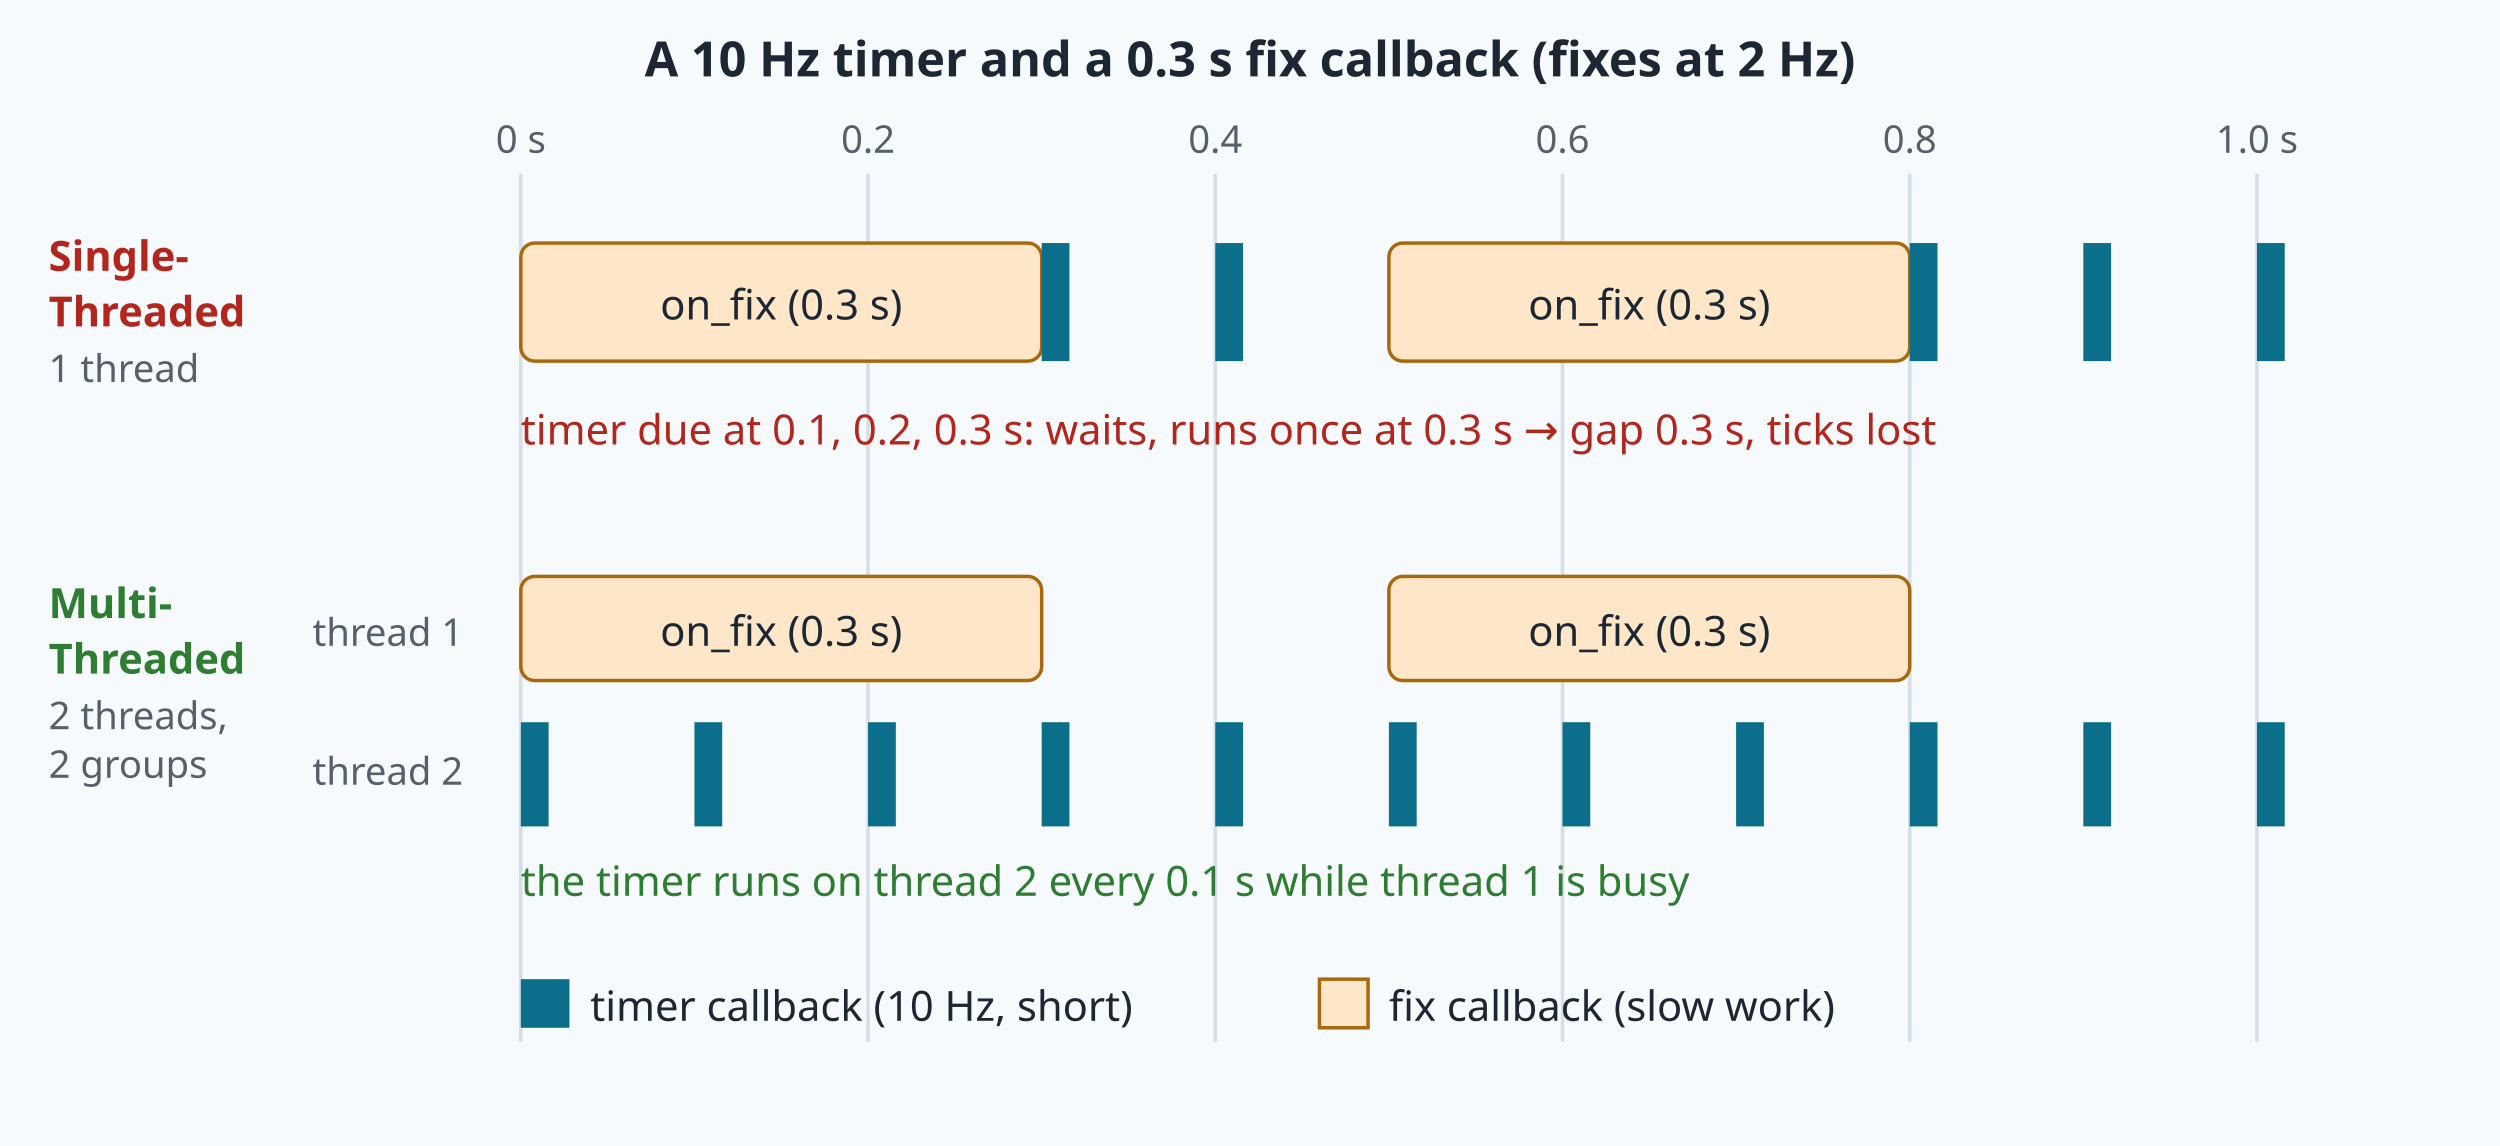
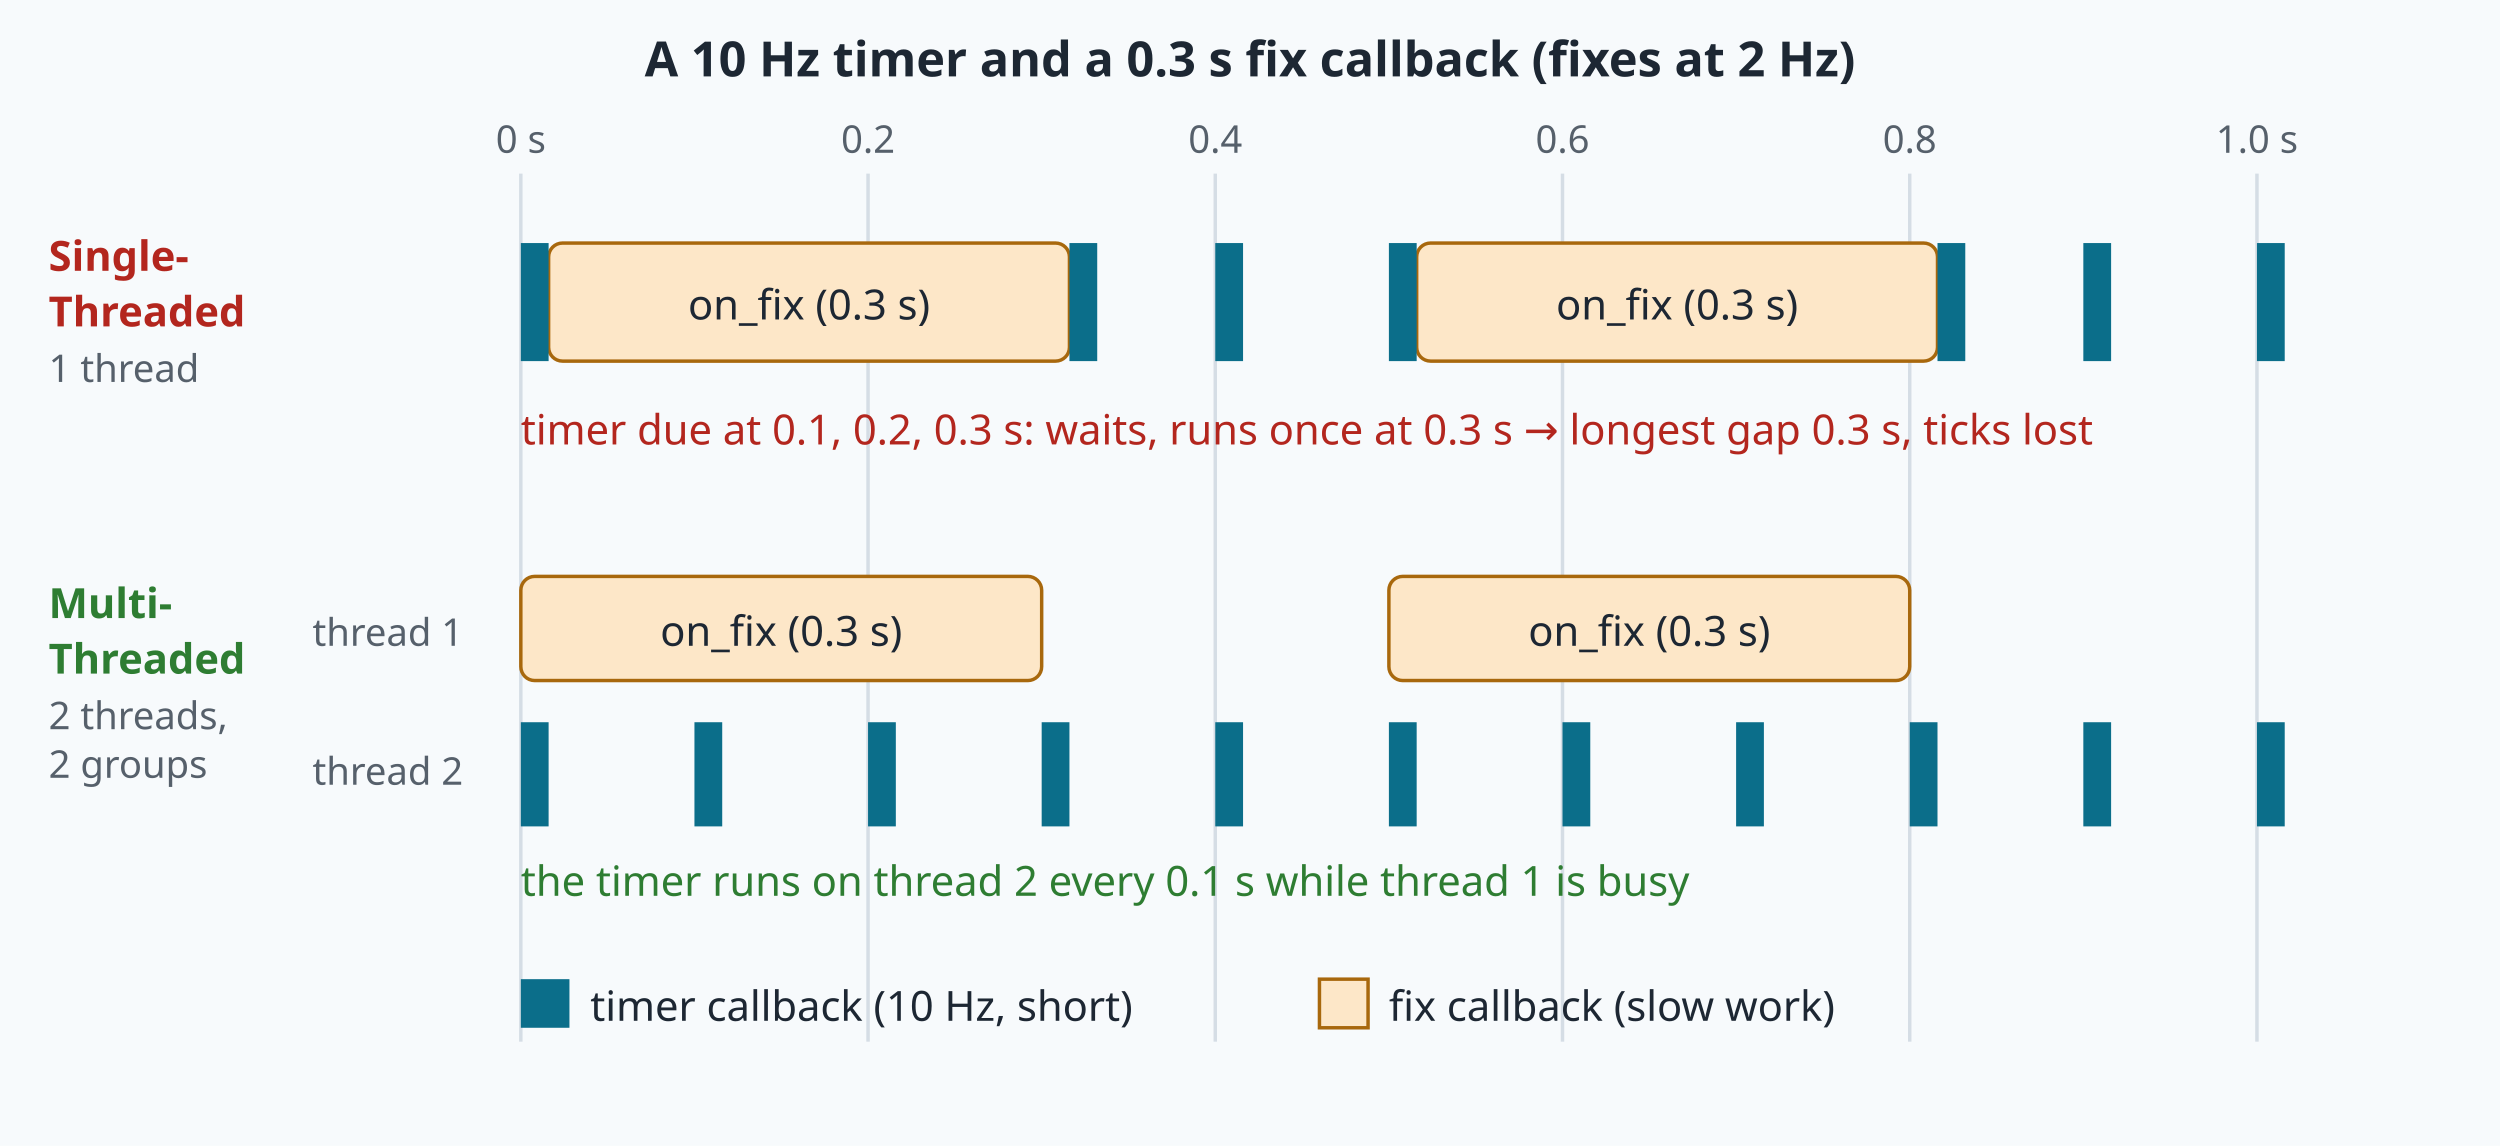
<svg xmlns="http://www.w3.org/2000/svg" viewBox="0 0 720 330" font-family="sans-serif" font-size="12">
  <rect width="720" height="330" fill="#f7fafc" />
  <text x="360" y="22" text-anchor="middle" font-size="14" font-weight="bold" fill="#1d2733">A 10 Hz timer and a 0.3 s fix callback (fixes at 2 Hz)</text>
  <g fill="#56606b" font-size="11" text-anchor="middle">
    <text x="150" y="44">0 s</text>
    <text x="250" y="44">0.2</text>
    <text x="350" y="44">0.4</text>
    <text x="450" y="44">0.6</text>
    <text x="550" y="44">0.8</text>
    <text x="650" y="44">1.0 s</text>
  </g>
  <g stroke="#d5dde5" stroke-width="1">
    <path d="M150 50 V300" />
    <path d="M250 50 V300" />
    <path d="M350 50 V300" />
    <path d="M450 50 V300" />
    <path d="M550 50 V300" />
    <path d="M650 50 V300" />
  </g>
  <text x="14" y="78" font-weight="bold" fill="#b3261e">Single-</text>
  <text x="14" y="94" font-weight="bold" fill="#b3261e">Threaded</text>
  <text x="14" y="110" fill="#56606b" font-size="11">1 thread</text>
-   <rect x="150" y="70" width="150" height="34" rx="4" fill="#fde7c8" stroke="#a8680d" />
-   <text x="225" y="92" text-anchor="middle" fill="#1d2733">on_fix (0.3 s)</text>
-   <rect x="400" y="70" width="150" height="34" rx="4" fill="#fde7c8" stroke="#a8680d" />
-   <text x="475" y="92" text-anchor="middle" fill="#1d2733">on_fix (0.3 s)</text>
+   <rect x="158" y="70" width="150" height="34" rx="4" fill="#fde7c8" stroke="#a8680d" />
+   <text x="233" y="92" text-anchor="middle" fill="#1d2733">on_fix (0.3 s)</text>
+   <rect x="408" y="70" width="150" height="34" rx="4" fill="#fde7c8" stroke="#a8680d" />
+   <text x="483" y="92" text-anchor="middle" fill="#1d2733">on_fix (0.3 s)</text>
  <g fill="#0b6e8a">
-     <rect x="300" y="70" width="8" height="34" />
+     <rect x="150" y="70" width="8" height="34" />
+     <rect x="308" y="70" width="8" height="34" />
    <rect x="350" y="70" width="8" height="34" />
-     <rect x="550" y="70" width="8" height="34" />
+     <rect x="400" y="70" width="8" height="34" />
+     <rect x="558" y="70" width="8" height="34" />
    <rect x="600" y="70" width="8" height="34" />
    <rect x="650" y="70" width="8" height="34" />
  </g>
-   <text x="150" y="128" fill="#b3261e">timer due at 0.1, 0.2, 0.3 s: waits, runs once at 0.3 s → gap 0.3 s, ticks lost</text>
+   <text x="150" y="128" fill="#b3261e">timer due at 0.1, 0.2, 0.3 s: waits, runs once at 0.3 s → longest gap 0.3 s, ticks lost</text>
  <text x="14" y="178" font-weight="bold" fill="#2e7d32">Multi-</text>
  <text x="14" y="194" font-weight="bold" fill="#2e7d32">Threaded</text>
  <text x="14" y="210" fill="#56606b" font-size="11">2 threads,</text>
  <text x="14" y="224" fill="#56606b" font-size="11">2 groups</text>
  <text x="90" y="186" fill="#56606b" font-size="11">thread 1</text>
  <text x="90" y="226" fill="#56606b" font-size="11">thread 2</text>
  <rect x="150" y="166" width="150" height="30" rx="4" fill="#fde7c8" stroke="#a8680d" />
  <text x="225" y="186" text-anchor="middle" fill="#1d2733">on_fix (0.3 s)</text>
  <rect x="400" y="166" width="150" height="30" rx="4" fill="#fde7c8" stroke="#a8680d" />
  <text x="475" y="186" text-anchor="middle" fill="#1d2733">on_fix (0.3 s)</text>
  <g fill="#0b6e8a">
    <rect x="150" y="208" width="8" height="30" />
    <rect x="200" y="208" width="8" height="30" />
    <rect x="250" y="208" width="8" height="30" />
    <rect x="300" y="208" width="8" height="30" />
    <rect x="350" y="208" width="8" height="30" />
    <rect x="400" y="208" width="8" height="30" />
    <rect x="450" y="208" width="8" height="30" />
    <rect x="500" y="208" width="8" height="30" />
    <rect x="550" y="208" width="8" height="30" />
    <rect x="600" y="208" width="8" height="30" />
    <rect x="650" y="208" width="8" height="30" />
  </g>
  <text x="150" y="258" fill="#2e7d32">the timer runs on thread 2 every 0.1 s while thread 1 is busy</text>
  <rect x="150" y="282" width="14" height="14" fill="#0b6e8a" />
  <text x="170" y="294" fill="#1d2733">timer callback (10 Hz, short)</text>
  <rect x="380" y="282" width="14" height="14" fill="#fde7c8" stroke="#a8680d" />
  <text x="400" y="294" fill="#1d2733">fix callback (slow work)</text>
</svg>
